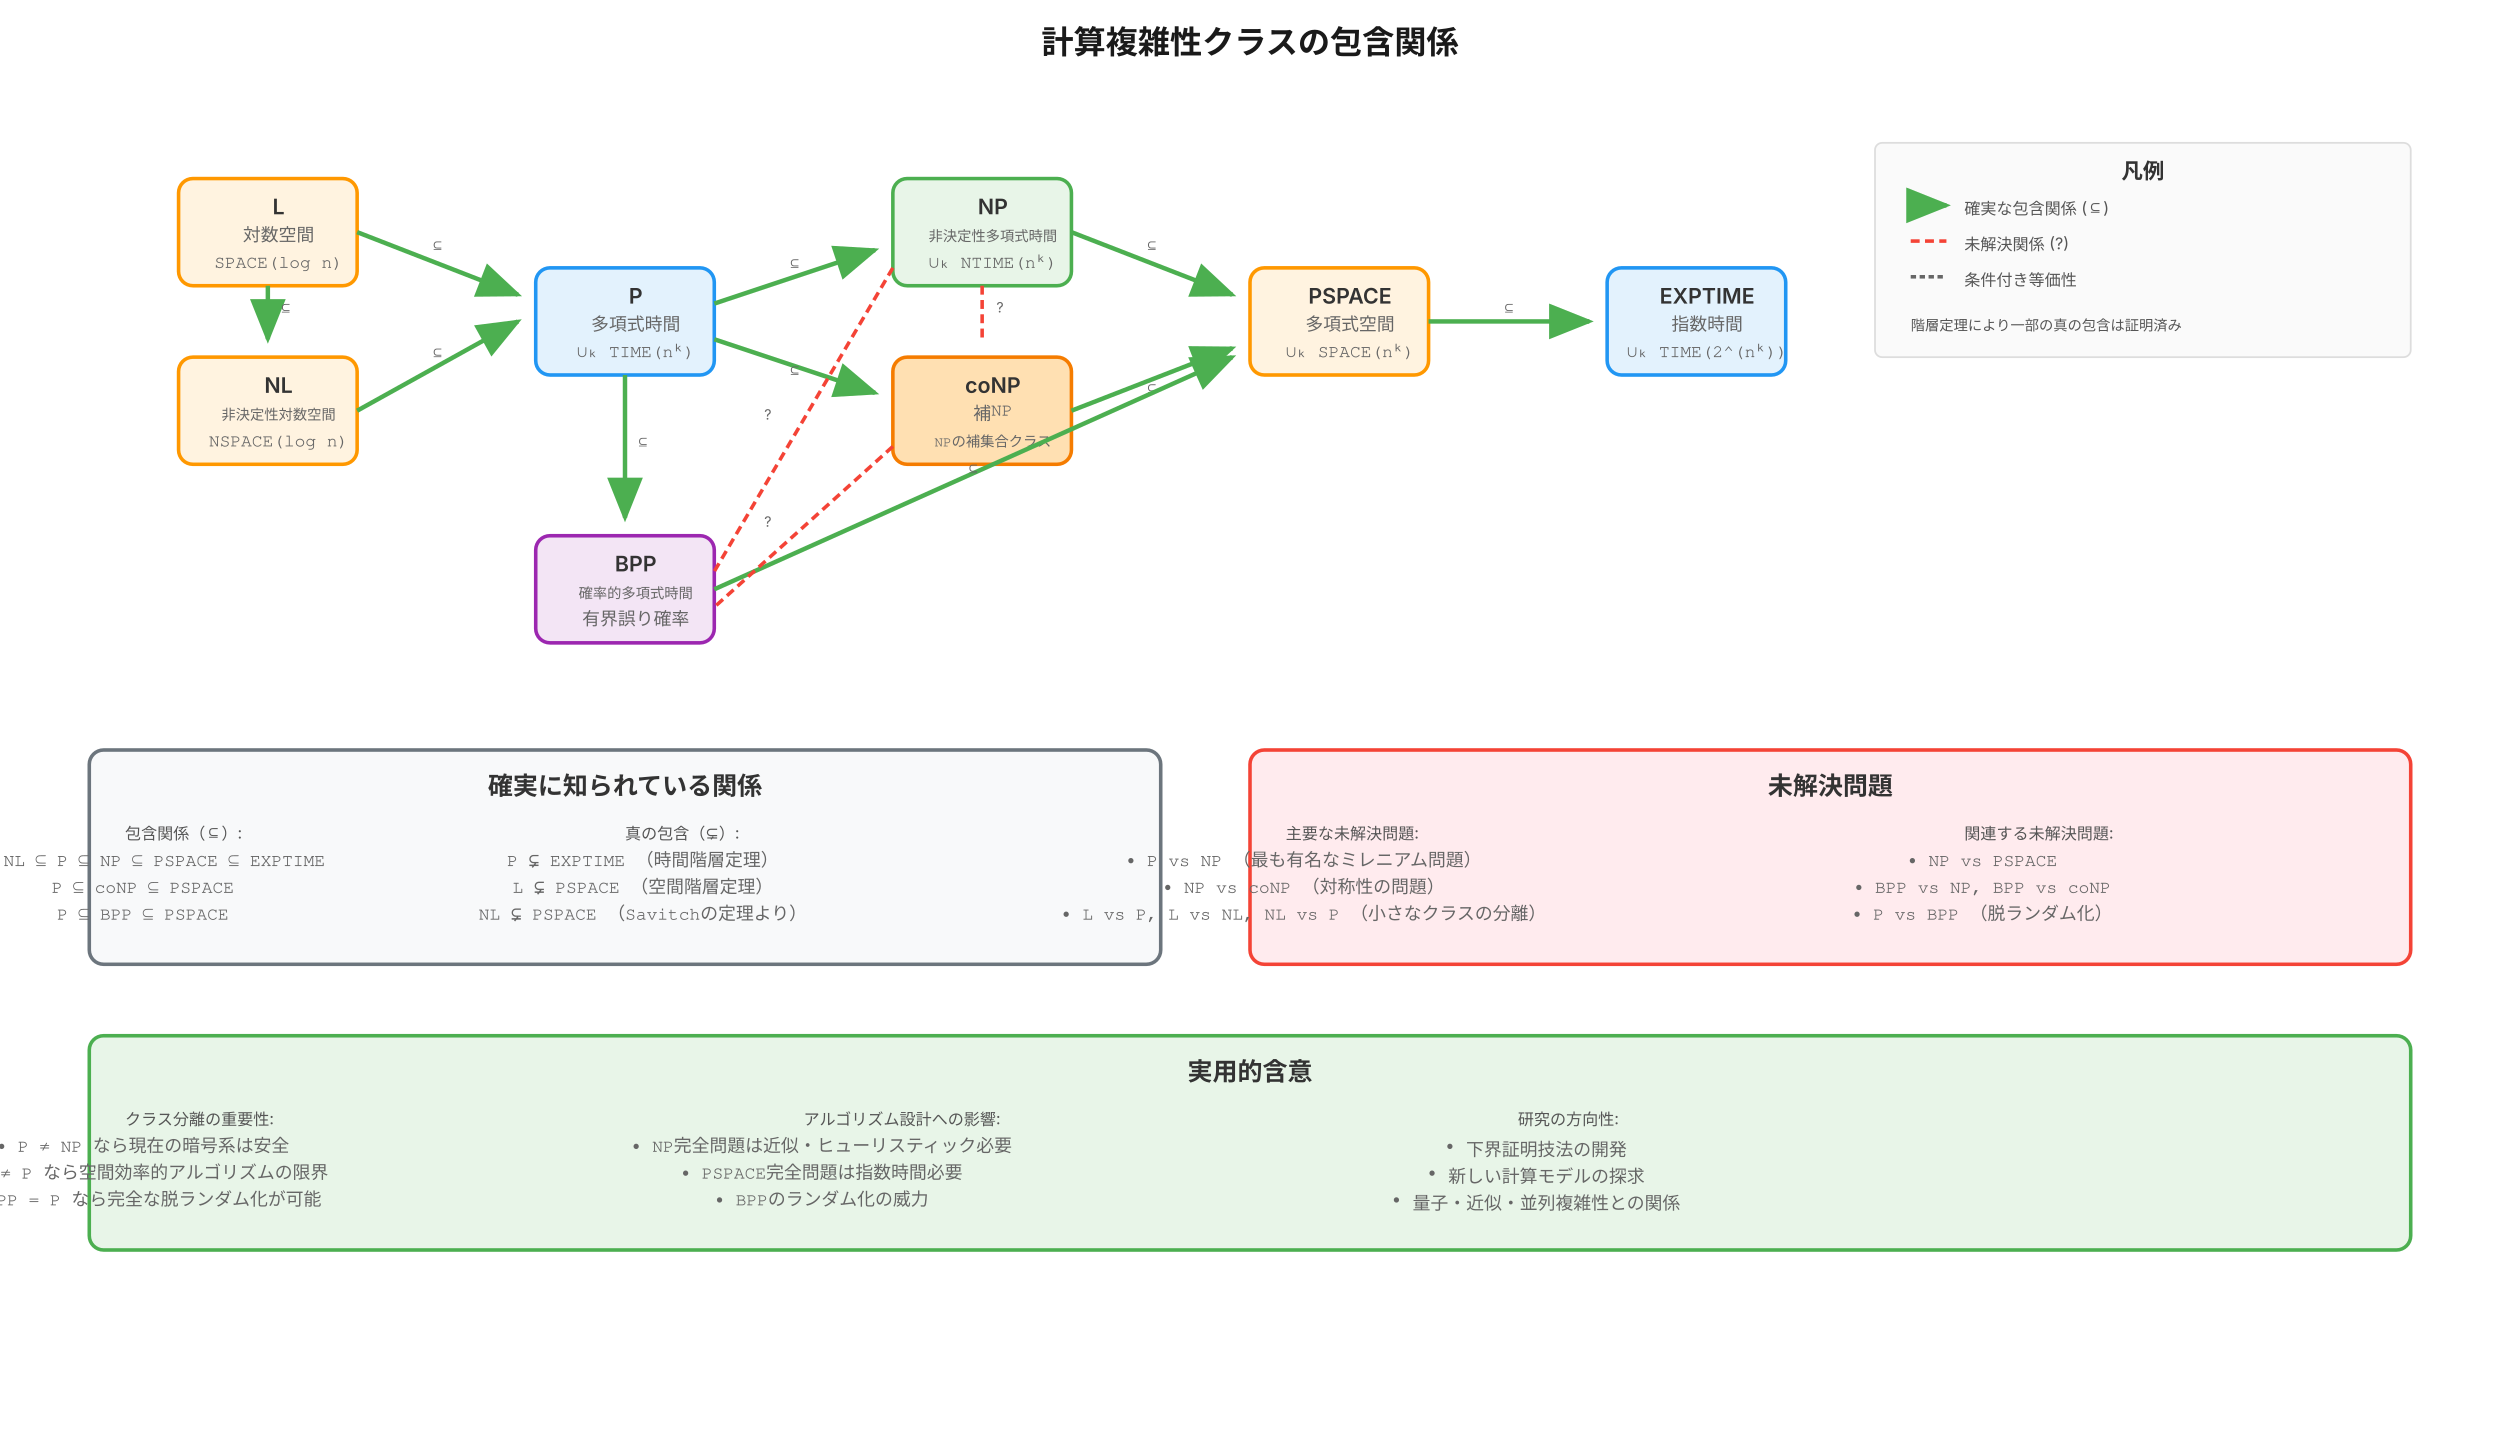
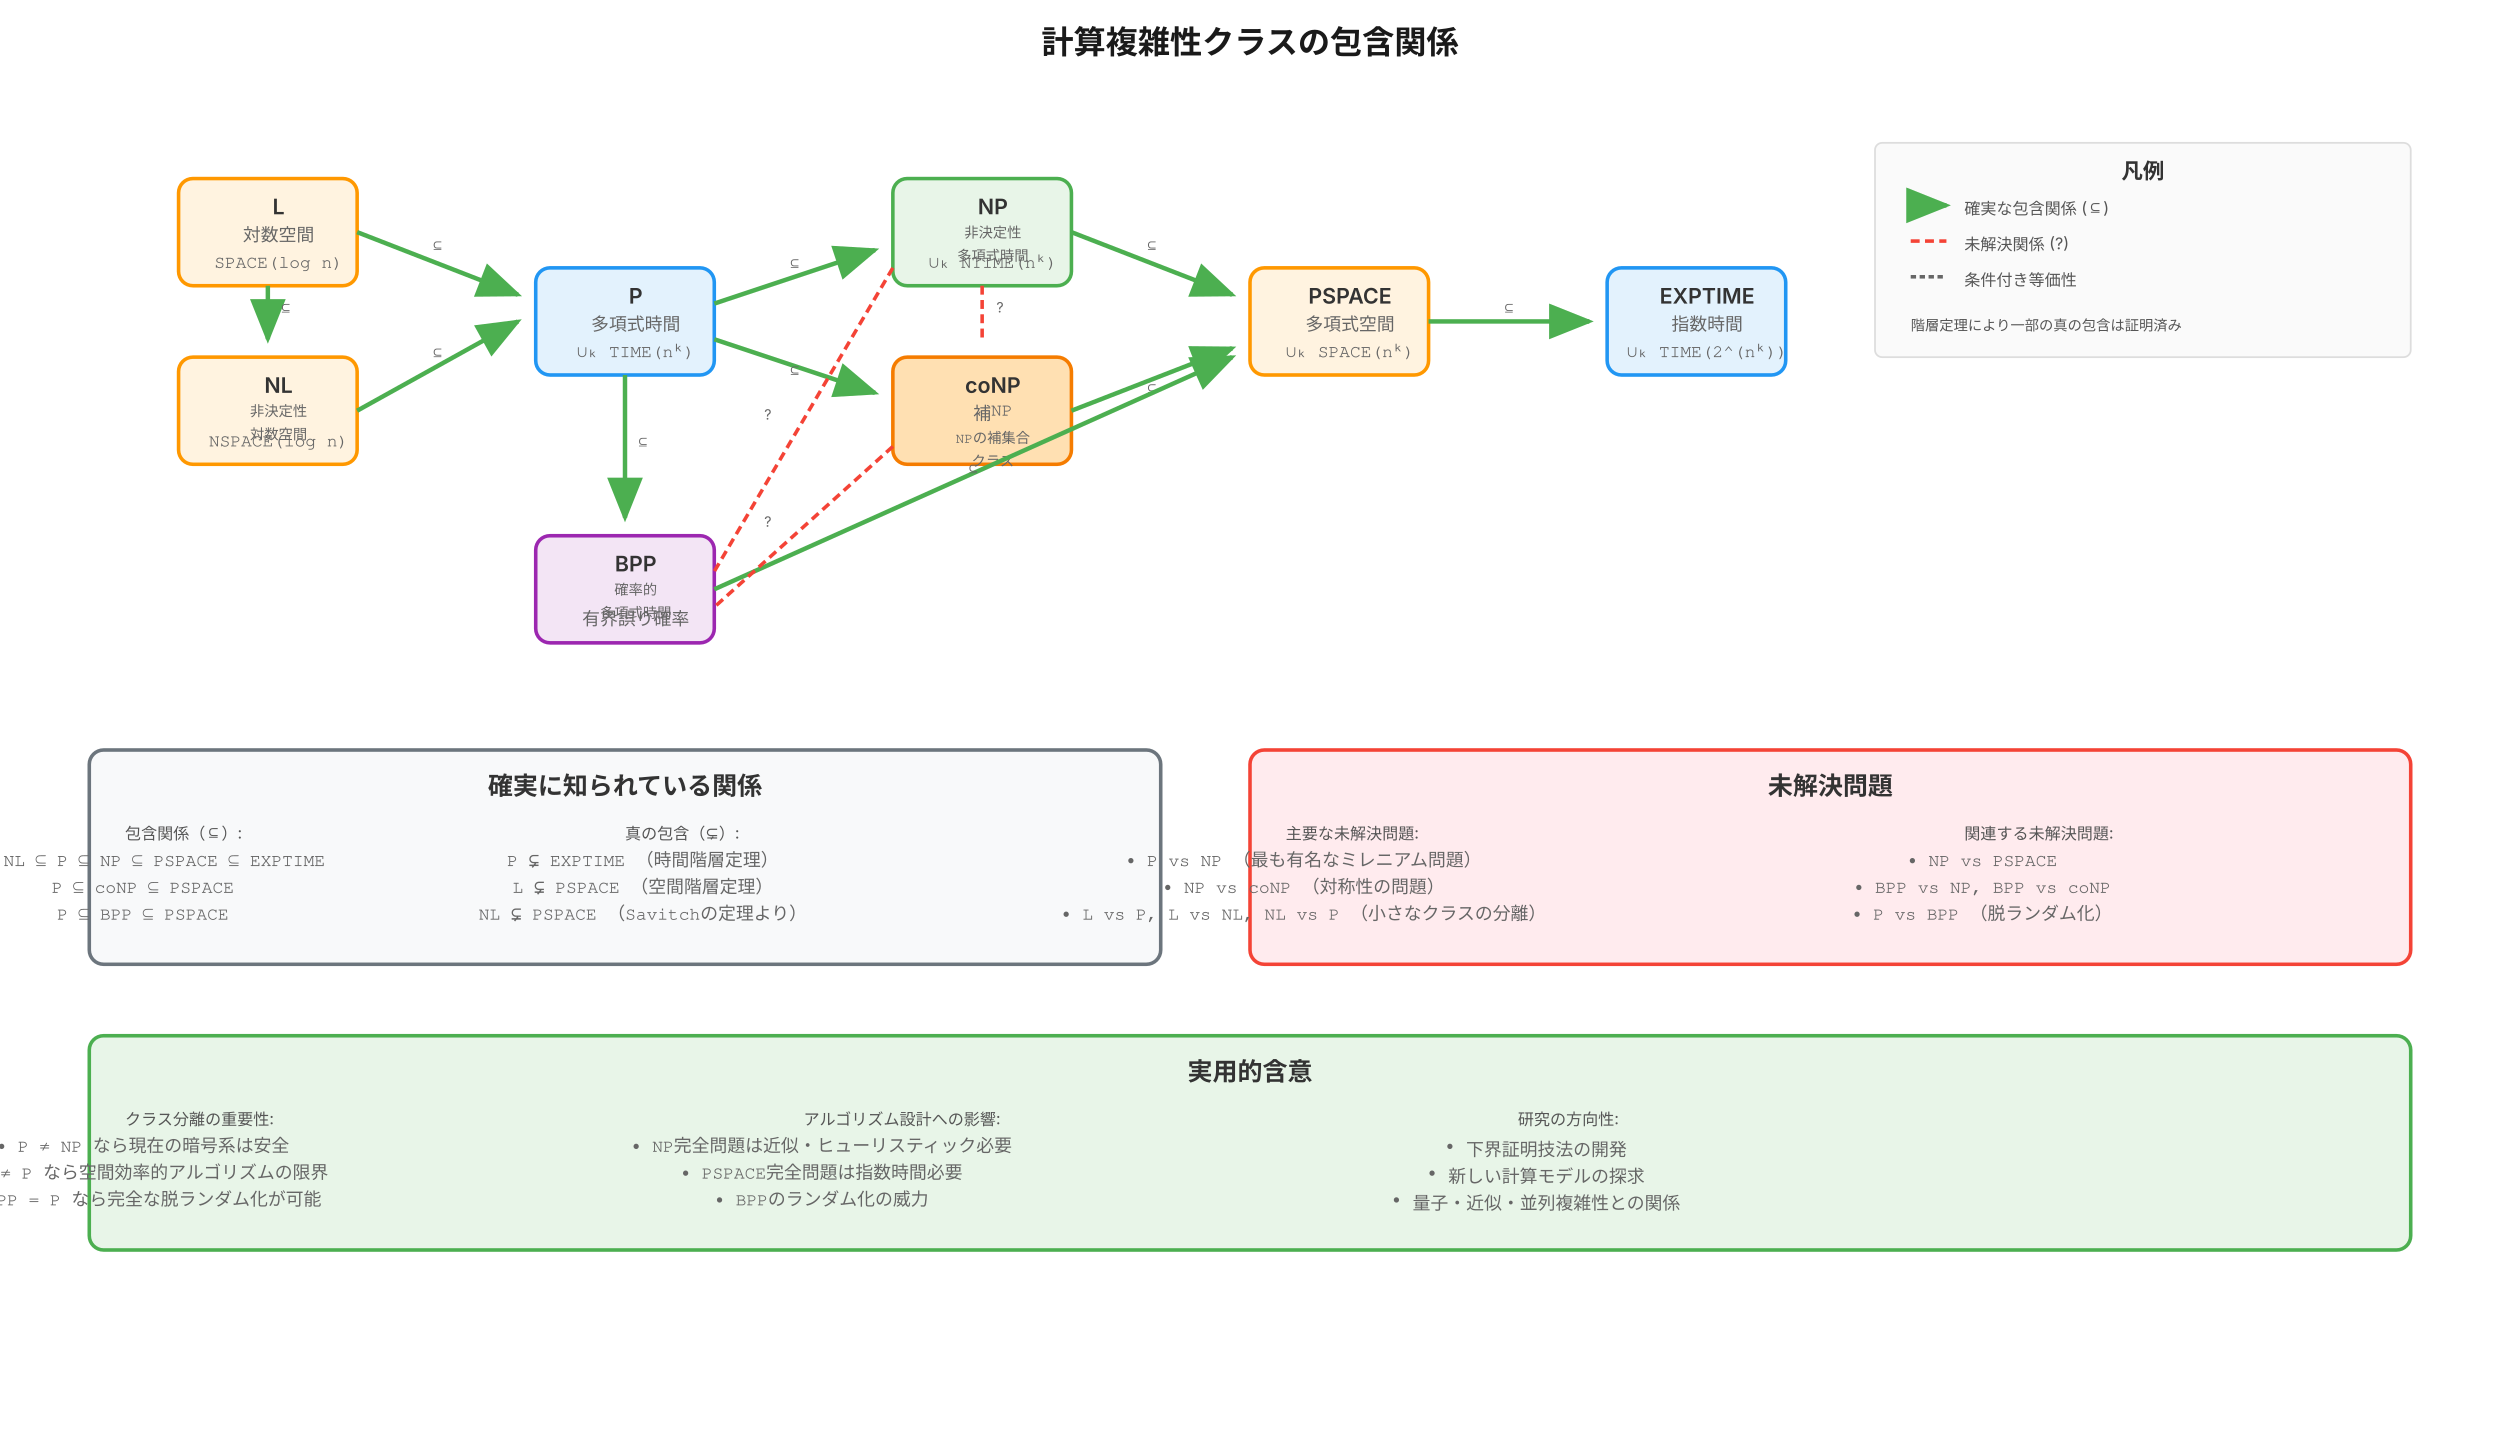
<svg xmlns="http://www.w3.org/2000/svg" viewBox="0 0 1400 800" role="img" aria-labelledby="title desc">
  <defs>
    <style>
      .deterministic-time { fill: #e3f2fd; stroke: #2196f3; stroke-width: 2px; rx: 8px; }
      .non-deterministic-time { fill: #e8f5e8; stroke: #4caf50; stroke-width: 2px; rx: 8px; }
      .space-class { fill: #fff3e0; stroke: #ff9800; stroke-width: 2px; rx: 8px; }
      .probabilistic-class { fill: #f3e5f5; stroke: #9c27b0; stroke-width: 2px; rx: 8px; }
      .complement-class { fill: #ffe0b2; stroke: #f57c00; stroke-width: 2px; rx: 8px; }
      
      .inclusion-arrow { 
        stroke: #4caf50; 
        stroke-width: 2.5px; 
        fill: none; 
        marker-end: url(#inclusion-arrowhead);
      }
      
      .uncertain-relation { 
        stroke: #f44336; 
        stroke-width: 2px; 
        stroke-dasharray: 5,3;
        fill: none;
      }
      
      .equivalence-line {
        stroke: #666;
        stroke-width: 2px;
        stroke-dasharray: 3,2;
        fill: none;
      }
      
      .title { 
        font-family: Inter, Helvetica, sans-serif;
        font-size: 18px; 
        font-weight: 600; 
        text-anchor: middle; 
        fill: #1a1a1a;
      }
      
      .section-title { 
        font-family: Inter, Helvetica, sans-serif;
        font-size: 14px; 
        font-weight: 600; 
        text-anchor: middle; 
        fill: #333;
      }
      
      .class-name { 
        font-family: Inter, Helvetica, sans-serif;
        font-size: 12px; 
        font-weight: 600; 
        text-anchor: middle; 
        fill: #333;
      }
      
      .class-notation { 
        font-family: Courier, monospace;
        font-size: 10px; 
        font-weight: 500; 
        text-anchor: middle; 
        fill: #666;
      }
      .small { font-size: 8px; }
      
      .description { 
        font-family: Inter, Helvetica, sans-serif;
        font-size: 9px; 
        font-weight: 400; 
        text-anchor: start; 
        fill: #555;
      }
      
      .relation-label { 
        font-family: Inter, Helvetica, sans-serif;
        font-size: 8px; 
        font-weight: 400; 
        text-anchor: middle; 
        fill: #666;
      }
    </style>
    <marker id="inclusion-arrowhead" markerWidth="10" markerHeight="8" refX="9" refY="4" orient="auto">
      <polygon points="0 0, 10 4, 0 8" fill="#4caf50" />
    </marker>
  </defs>
  <text x="700" y="30" class="title">計算複雑性クラスの包含関係</text>
  <g id="basic-hierarchy">
    <rect x="100" y="100" width="100" height="60" class="space-class" />
    <text x="156" y="120" class="class-name">L</text>
    <text x="156" y="135" class="class-notation">対数空間</text>
    <text x="156" y="150" class="class-notation">SPACE(log n)</text>
    <rect x="100" y="200" width="100" height="60" class="space-class" />
    <text x="156" y="220" class="class-name">NL</text>
-     <text x="156" y="235" class="class-notation small">非決定性対数空間</text>
+     <text x="156" y="233" class="class-notation small">非決定性</text>
+     <text x="156" y="246" class="class-notation small">対数空間</text>
    <text x="156" y="250" class="class-notation">NSPACE(log n)</text>
    <rect x="300" y="150" width="100" height="60" class="deterministic-time" />
    <text x="356" y="170" class="class-name">P</text>
    <text x="356" y="185" class="class-notation">多項式時間</text>
    <text x="356" y="200" class="class-notation">∪ₖ TIME(nᵏ)</text>
    <rect x="500" y="100" width="100" height="60" class="non-deterministic-time" />
    <text x="556" y="120" class="class-name">NP</text>
-     <text x="556" y="135" class="class-notation small">非決定性多項式時間</text>
+     <text x="556" y="133" class="class-notation small">非決定性</text>
+     <text x="556" y="146" class="class-notation small">多項式時間</text>
    <text x="556" y="150" class="class-notation">∪ₖ NTIME(nᵏ)</text>
    <rect x="500" y="200" width="100" height="60" class="complement-class" />
    <text x="556" y="220" class="class-name">coNP</text>
    <text x="556" y="235" class="class-notation">補NP</text>
-     <text x="556" y="250" class="class-notation small">NPの補集合クラス</text>
+     <text x="556" y="248" class="class-notation small">NPの補集合</text>
+     <text x="556" y="261" class="class-notation small">クラス</text>
    <rect x="300" y="300" width="100" height="60" class="probabilistic-class" />
    <text x="356" y="320" class="class-name">BPP</text>
-     <text x="356" y="335" class="class-notation small">確率的多項式時間</text>
+     <text x="356" y="333" class="class-notation small">確率的</text>
+     <text x="356" y="346" class="class-notation small">多項式時間</text>
    <text x="356" y="350" class="class-notation">有界誤り確率</text>
    <rect x="700" y="150" width="100" height="60" class="space-class" />
    <text x="756" y="170" class="class-name">PSPACE</text>
    <text x="756" y="185" class="class-notation">多項式空間</text>
    <text x="756" y="200" class="class-notation">∪ₖ SPACE(nᵏ)</text>
    <rect x="900" y="150" width="100" height="60" class="deterministic-time" />
    <text x="956" y="170" class="class-name">EXPTIME</text>
    <text x="956" y="185" class="class-notation">指数時間</text>
    <text x="956" y="200" class="class-notation">∪ₖ TIME(2^(nᵏ))</text>
  </g>
  <g id="main-inclusions">
    <path d="M 150 160 L 150 190" class="inclusion-arrow" />
    <text x="160" y="175" class="relation-label">⊆</text>
    <path d="M 200 230 L 290 180" class="inclusion-arrow" />
    <text x="245" y="200" class="relation-label">⊆</text>
    <path d="M 200 130 L 290 165" class="inclusion-arrow" />
    <text x="245" y="140" class="relation-label">⊆</text>
    <path d="M 400 170 L 490 140" class="inclusion-arrow" />
    <text x="445" y="150" class="relation-label">⊆</text>
    <path d="M 400 190 L 490 220" class="inclusion-arrow" />
    <text x="445" y="210" class="relation-label">⊆</text>
    <path d="M 350 210 L 350 290" class="inclusion-arrow" />
    <text x="360" y="250" class="relation-label">⊆</text>
    <path d="M 600 130 L 690 165" class="inclusion-arrow" />
    <text x="645" y="140" class="relation-label">⊆</text>
    <path d="M 600 230 L 690 195" class="inclusion-arrow" />
    <text x="645" y="220" class="relation-label">⊆</text>
    <path d="M 400 330 L 690 200" class="inclusion-arrow" />
    <text x="545" y="265" class="relation-label">⊆</text>
    <path d="M 800 180 L 890 180" class="inclusion-arrow" />
    <text x="845" y="175" class="relation-label">⊆</text>
  </g>
  <g id="uncertain-relations">
    <path d="M 550 160 L 550 190" class="uncertain-relation" />
    <text x="560" y="175" class="relation-label" fill="#f44336">?</text>
    <path d="M 500 150 L 400 320" class="uncertain-relation" />
    <text x="430" y="235" class="relation-label" fill="#f44336">?</text>
    <path d="M 500 250 L 400 340" class="uncertain-relation" />
    <text x="430" y="295" class="relation-label" fill="#f44336">?</text>
  </g>
  <g id="known-separations">
    <rect x="50" y="420" width="600" height="120" style="fill: #f8f9fa; stroke: #6c757d; stroke-width: 2px; rx: 8px;" />
    <text x="350" y="445" class="section-title">確実に知られている関係</text>
    <text x="70" y="470" class="description">包含関係（⊆）:</text>
    <text x="80" y="485" class="class-notation">L ⊆ NL ⊆ P ⊆ NP ⊆ PSPACE ⊆ EXPTIME</text>
    <text x="80" y="500" class="class-notation">P ⊆ coNP ⊆ PSPACE</text>
    <text x="80" y="515" class="class-notation">P ⊆ BPP ⊆ PSPACE</text>
    <text x="350" y="470" class="description">真の包含（⊊）:</text>
    <text x="360" y="485" class="class-notation">P ⊊ EXPTIME （時間階層定理）</text>
    <text x="360" y="500" class="class-notation">L ⊊ PSPACE （空間階層定理）</text>
    <text x="360" y="515" class="class-notation">NL ⊊ PSPACE （Savitchの定理より）</text>
  </g>
  <g id="open-questions">
    <rect x="700" y="420" width="650" height="120" style="fill: #ffebee; stroke: #f44336; stroke-width: 2px; rx: 8px;" />
    <text x="1025" y="445" class="section-title">未解決問題</text>
    <text x="720" y="470" class="description">主要な未解決問題:</text>
    <text x="730" y="485" class="class-notation">• P vs NP （最も有名なミレニアム問題）</text>
    <text x="730" y="500" class="class-notation">• NP vs coNP （対称性の問題）</text>
    <text x="730" y="515" class="class-notation">• L vs P, L vs NL, NL vs P （小さなクラスの分離）</text>
    <text x="1100" y="470" class="description">関連する未解決問題:</text>
    <text x="1110" y="485" class="class-notation">• NP vs PSPACE</text>
    <text x="1110" y="500" class="class-notation">• BPP vs NP, BPP vs coNP</text>
    <text x="1110" y="515" class="class-notation">• P vs BPP （脱ランダム化）</text>
  </g>
  <g id="practical-implications">
    <rect x="50" y="580" width="1300" height="120" style="fill: #e8f5e8; stroke: #4caf50; stroke-width: 2px; rx: 8px;" />
    <text x="700" y="605" class="section-title">実用的含意</text>
    <text x="70" y="630" class="description">クラス分離の重要性:</text>
    <text x="80" y="645" class="class-notation">• P ≠ NP なら現在の暗号系は安全</text>
    <text x="80" y="660" class="class-notation">• L ≠ P なら空間効率的アルゴリズムの限界</text>
    <text x="80" y="675" class="class-notation">• BPP = P なら完全な脱ランダム化が可能</text>
    <text x="450" y="630" class="description">アルゴリズム設計への影響:</text>
    <text x="460" y="645" class="class-notation">• NP完全問題は近似・ヒューリスティック必要</text>
    <text x="460" y="660" class="class-notation">• PSPACE完全問題は指数時間必要</text>
    <text x="460" y="675" class="class-notation">• BPPのランダム化の威力</text>
    <text x="850" y="630" class="description">研究の方向性:</text>
    <text x="860" y="645" class="class-notation">• 下界証明技法の開発</text>
    <text x="860" y="660" class="class-notation">• 新しい計算モデルの探求</text>
    <text x="860" y="675" class="class-notation">• 量子・近似・並列複雑性との関係</text>
  </g>
  <g id="legend">
    <rect x="1050" y="80" width="300" height="120" style="fill: #fafafa; stroke: #ddd; stroke-width: 1px; rx: 4px;" />
    <text x="1200" y="100" class="section-title" style="font-size: 12px;">凡例</text>
    <line x1="1070" y1="115" x2="1090" y2="115" class="inclusion-arrow" />
    <text x="1100" y="120" class="description">確実な包含関係 (⊆)</text>
    <line x1="1070" y1="135" x2="1090" y2="135" class="uncertain-relation" />
    <text x="1100" y="140" class="description">未解決関係 (?)</text>
    <line x1="1070" y1="155" x2="1090" y2="155" class="equivalence-line" />
    <text x="1100" y="160" class="description">条件付き等価性</text>
    <text x="1070" y="185" class="description" style="font-size: 8px;">階層定理により一部の真の包含は証明済み</text>
  </g>
</svg>
